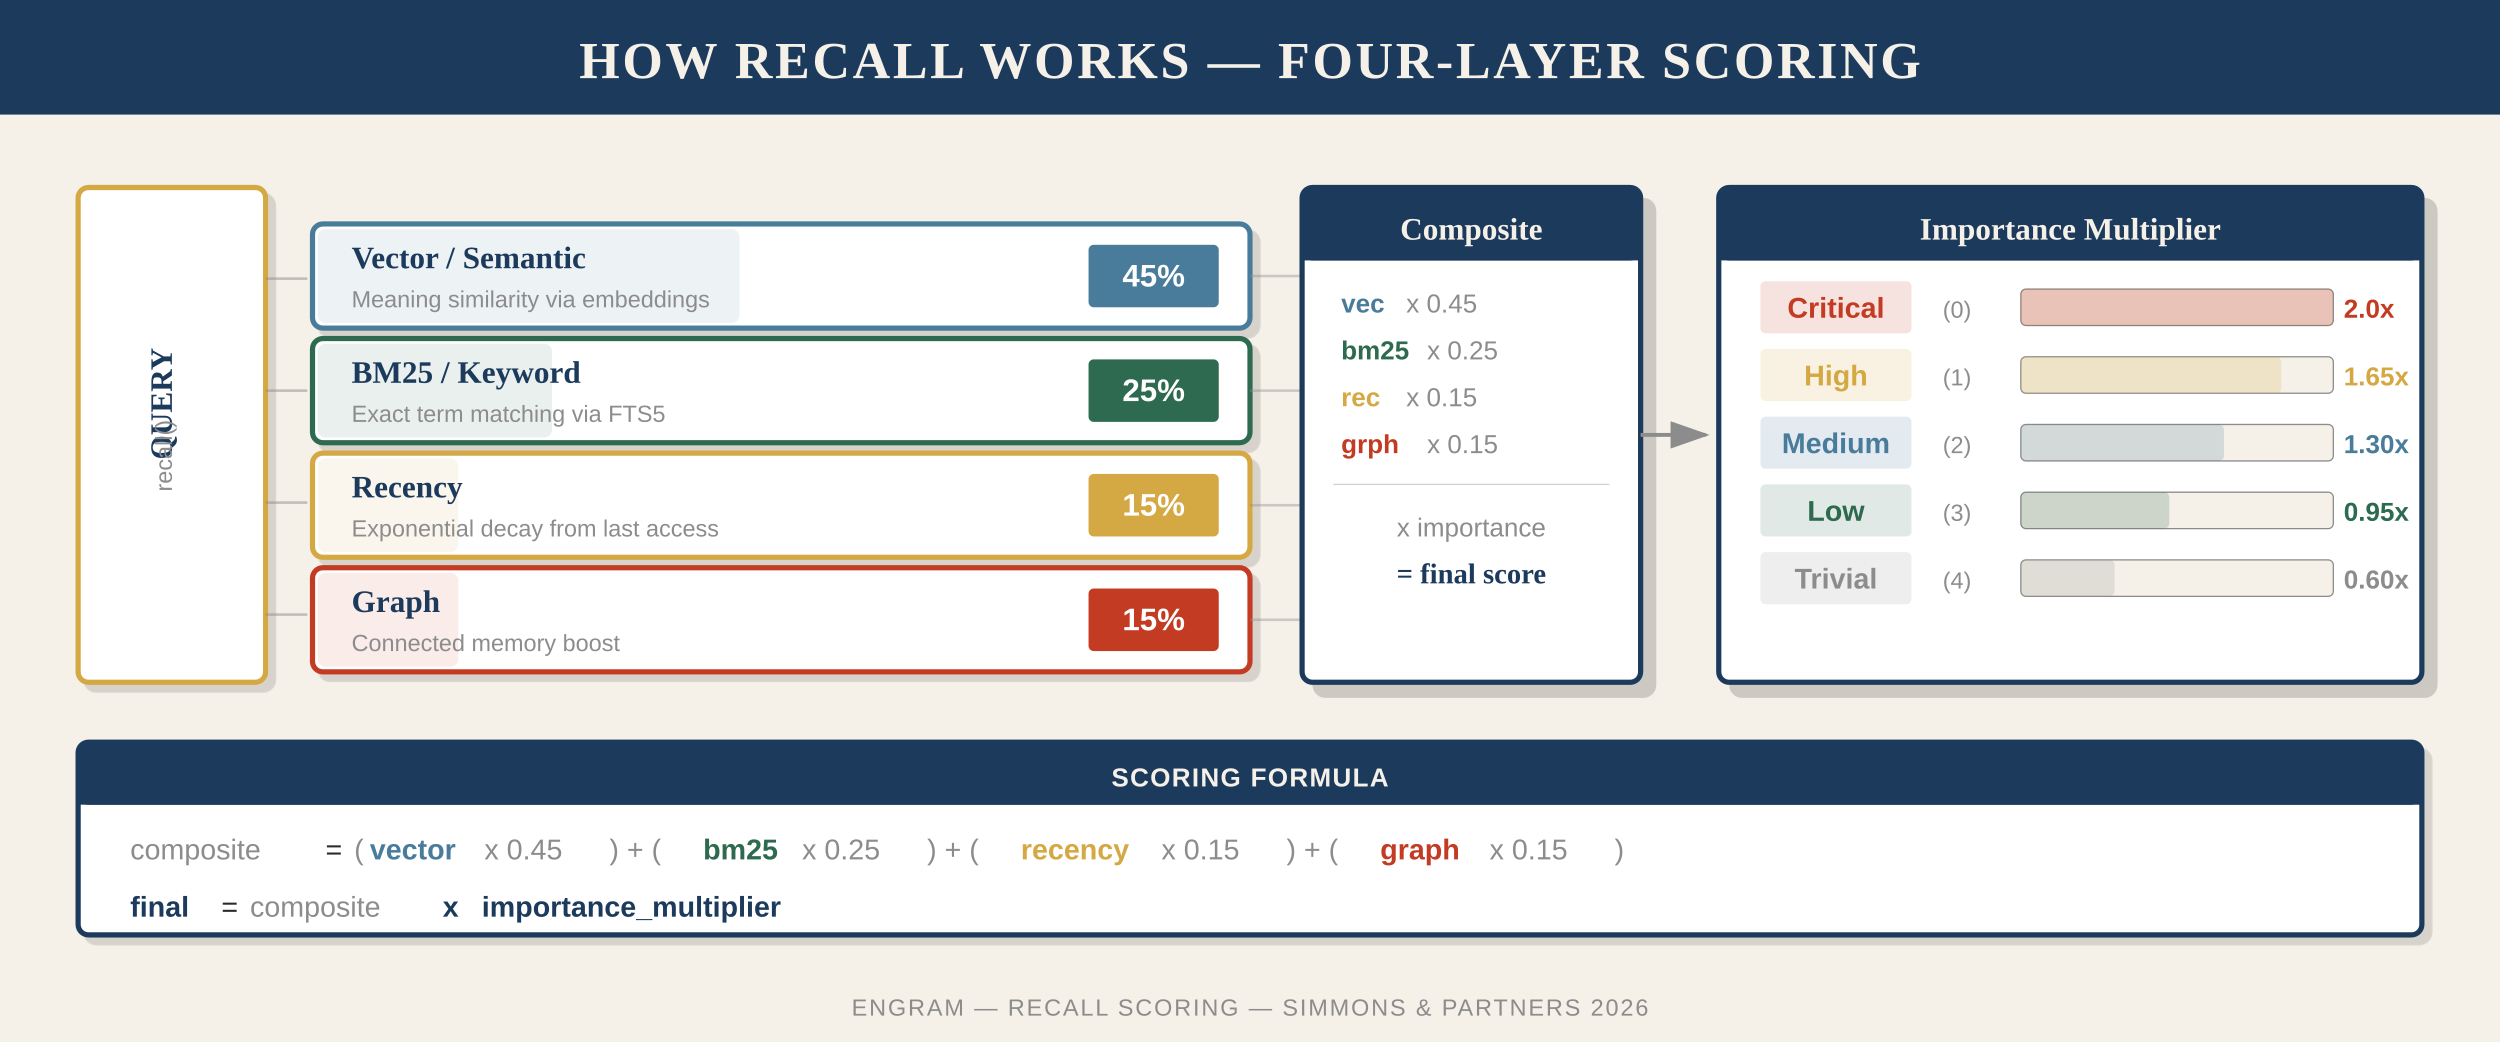
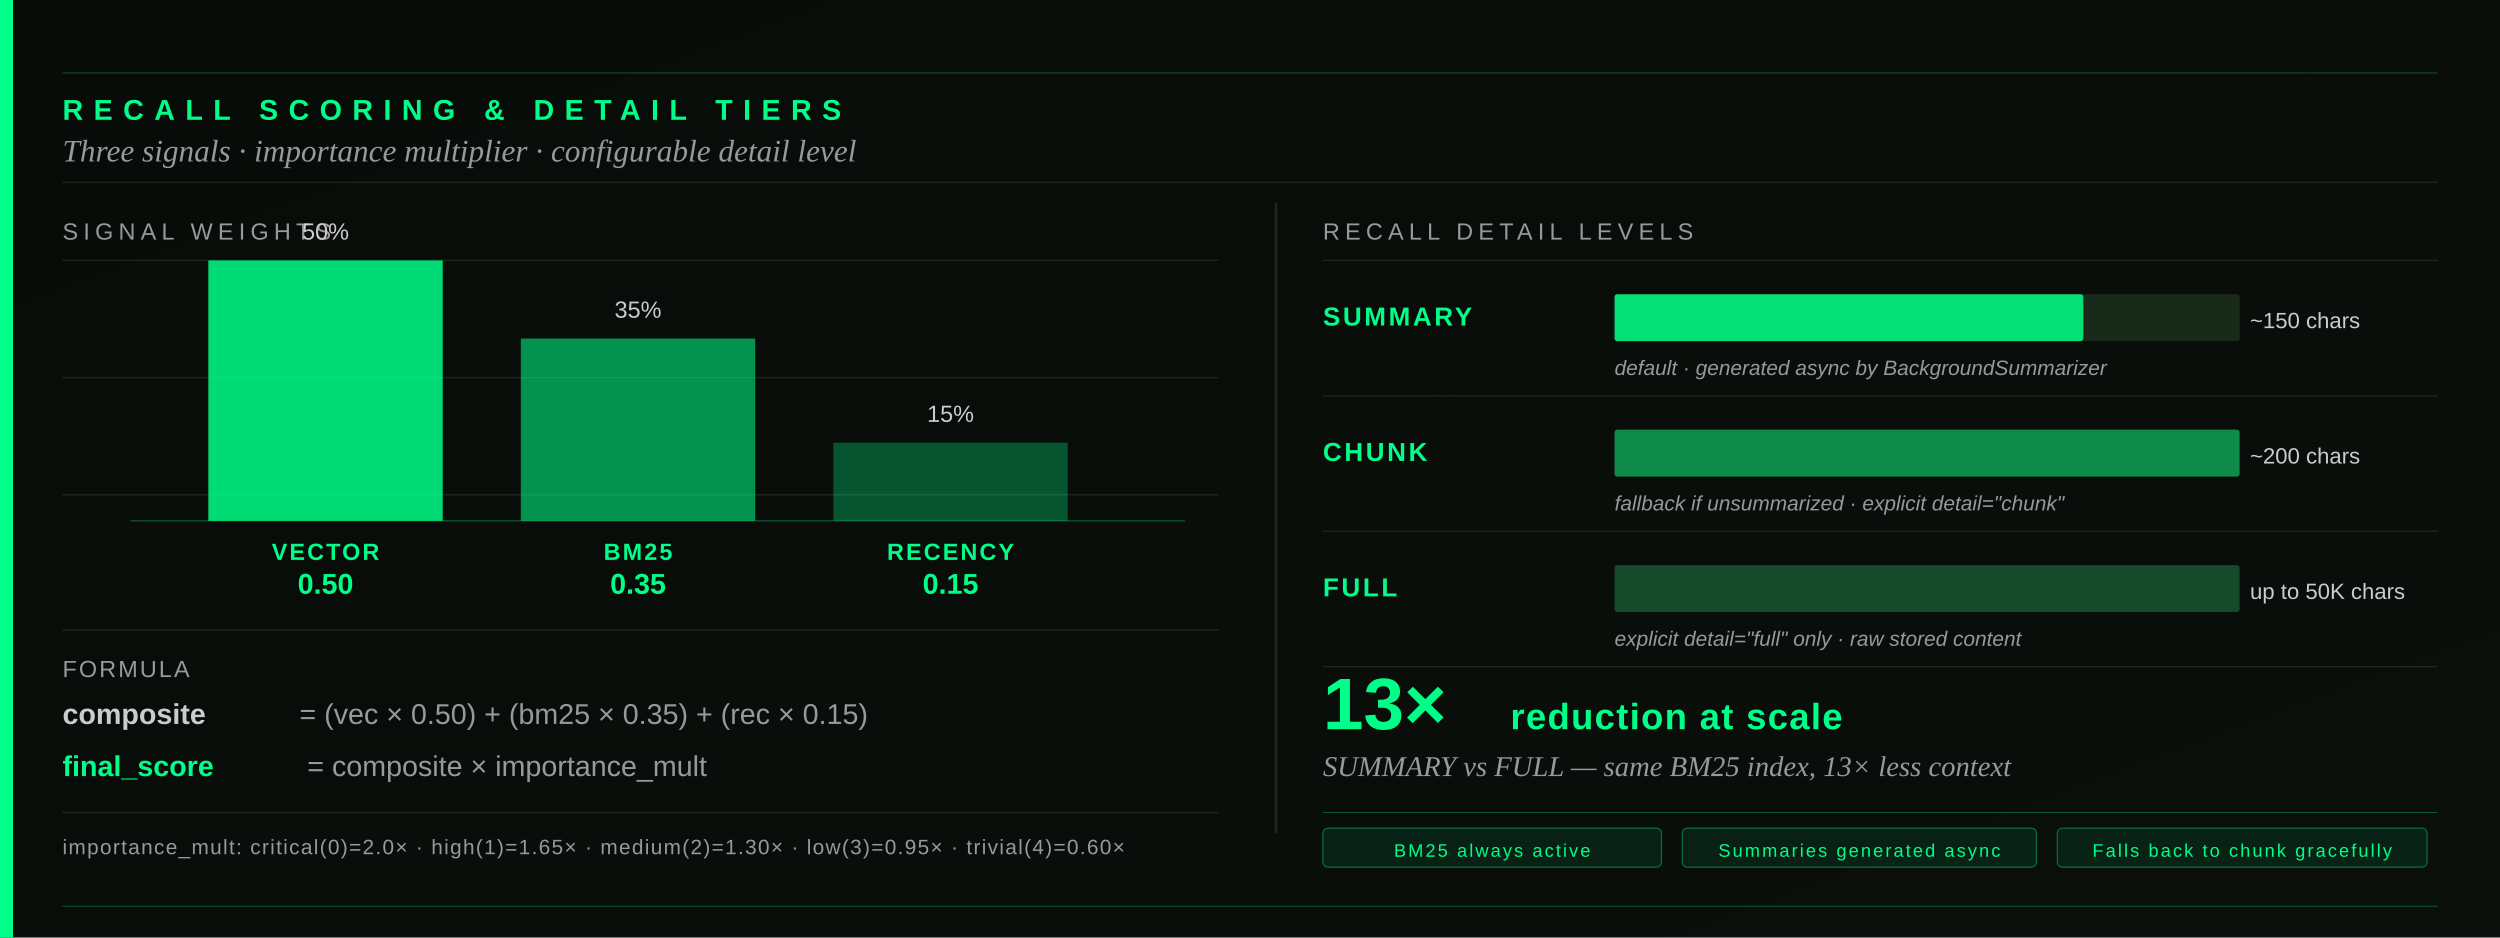
- <svg xmlns="http://www.w3.org/2000/svg" viewBox="0 0 960 400" width="100%">
+ <svg xmlns="http://www.w3.org/2000/svg" viewBox="0 0 960 360" width="100%">
  <defs>
-     <filter id="shadow-standard" x="-5%" y="-5%" width="115%" height="115%">
-       <feDropShadow dx="3" dy="3" stdDeviation="0" flood-color="#2B2B2B" flood-opacity="0.15" />
-     </filter>
-     <filter id="shadow-elevated" x="-5%" y="-5%" width="115%" height="115%">
-       <feDropShadow dx="5" dy="5" stdDeviation="0" flood-color="#2B2B2B" flood-opacity="0.2" />
-     </filter>
-     <marker id="arrowhead" markerWidth="10" markerHeight="7" refX="9" refY="3.5" orient="auto">
-       <polygon points="0 0, 10 3.5, 0 7" fill="#8C8C8C" />
-     </marker>
-     <style>
-       @media (prefers-color-scheme: dark) {
-         .bg-ivory { fill: #1A1A2E; }
-         .text-navy { fill: #F5F0E8; }
-         .text-charcoal { fill: #E0E0E0; }
-         .card-fill { fill: #2B2B3D; }
-       }
-     </style>
+     <linearGradient id="bg" x1="0%" y1="0%" x2="100%" y2="100%">
+       <stop offset="0%" style="stop-color:#080c09" />
+       <stop offset="100%" style="stop-color:#0a0f0c" />
+     </linearGradient>
  </defs>
-   <rect class="bg-ivory" width="960" height="400" fill="#F5F0E8" />
-   <rect x="0" y="0" width="960" height="44" fill="#1B3A5C" />
-   <text x="480" y="30" font-family="Georgia, 'Times New Roman', serif" font-weight="700" font-size="20" fill="#F5F0E8" text-anchor="middle" letter-spacing="0.05em">HOW RECALL WORKS — FOUR-LAYER SCORING</text>
-   <g filter="url(#shadow-standard)">
-     <rect class="card-fill" x="30" y="72" width="72" height="190" fill="#FFFFFF" stroke="#D4A843" stroke-width="2" rx="4" />
-     <text x="66" y="155" text-anchor="middle" fill="#1B3A5C" font-family="Georgia, 'Times New Roman', serif" font-weight="700" font-size="12" transform="rotate(-90 66 155)">QUERY</text>
-     <text x="66" y="175" text-anchor="middle" fill="#8C8C8C" font-family="'Helvetica Neue', Arial, sans-serif" font-size="9" transform="rotate(-90 66 175)">recall()</text>
-   </g>
-   <g stroke="#8C8C8C" stroke-width="1" opacity="0.5">
-     <line x1="102" y1="107" x2="118" y2="107" />
-     <line x1="102" y1="150" x2="118" y2="150" />
-     <line x1="102" y1="193" x2="118" y2="193" />
-     <line x1="102" y1="236" x2="118" y2="236" />
-   </g>
-   <g filter="url(#shadow-standard)">
-     <rect class="card-fill" x="120" y="86" width="360" height="40" fill="#FFFFFF" stroke="#4A7C9B" stroke-width="2" rx="4" />
-     <rect x="122" y="88" width="162" height="36" fill="#4A7C9B" opacity="0.1" rx="3" />
-     <text x="135" y="103" fill="#1B3A5C" font-family="Georgia, 'Times New Roman', serif" font-weight="700" font-size="12">Vector / Semantic</text>
-     <text x="135" y="118" fill="#8C8C8C" font-family="'Helvetica Neue', Arial, sans-serif" font-size="9">Meaning similarity via embeddings</text>
-     <rect x="418" y="94" width="50" height="24" fill="#4A7C9B" rx="2" />
-     <text x="443" y="110" text-anchor="middle" fill="#FFFFFF" font-family="'Helvetica Neue', Arial, sans-serif" font-size="12" font-weight="700">45%</text>
-   </g>
-   <g filter="url(#shadow-standard)">
-     <rect class="card-fill" x="120" y="130" width="360" height="40" fill="#FFFFFF" stroke="#2D6A4F" stroke-width="2" rx="4" />
-     <rect x="122" y="132" width="90" height="36" fill="#2D6A4F" opacity="0.1" rx="3" />
-     <text x="135" y="147" fill="#1B3A5C" font-family="Georgia, 'Times New Roman', serif" font-weight="700" font-size="12">BM25 / Keyword</text>
-     <text x="135" y="162" fill="#8C8C8C" font-family="'Helvetica Neue', Arial, sans-serif" font-size="9">Exact term matching via FTS5</text>
-     <rect x="418" y="138" width="50" height="24" fill="#2D6A4F" rx="2" />
-     <text x="443" y="154" text-anchor="middle" fill="#FFFFFF" font-family="'Helvetica Neue', Arial, sans-serif" font-size="12" font-weight="700">25%</text>
-   </g>
-   <g filter="url(#shadow-standard)">
-     <rect class="card-fill" x="120" y="174" width="360" height="40" fill="#FFFFFF" stroke="#D4A843" stroke-width="2" rx="4" />
-     <rect x="122" y="176" width="54" height="36" fill="#D4A843" opacity="0.1" rx="3" />
-     <text x="135" y="191" fill="#1B3A5C" font-family="Georgia, 'Times New Roman', serif" font-weight="700" font-size="12">Recency</text>
-     <text x="135" y="206" fill="#8C8C8C" font-family="'Helvetica Neue', Arial, sans-serif" font-size="9">Exponential decay from last access</text>
-     <rect x="418" y="182" width="50" height="24" fill="#D4A843" rx="2" />
-     <text x="443" y="198" text-anchor="middle" fill="#FFFFFF" font-family="'Helvetica Neue', Arial, sans-serif" font-size="12" font-weight="700">15%</text>
-   </g>
-   <g filter="url(#shadow-standard)">
-     <rect class="card-fill" x="120" y="218" width="360" height="40" fill="#FFFFFF" stroke="#C23B22" stroke-width="2" rx="4" />
-     <rect x="122" y="220" width="54" height="36" fill="#C23B22" opacity="0.1" rx="3" />
-     <text x="135" y="235" fill="#1B3A5C" font-family="Georgia, 'Times New Roman', serif" font-weight="700" font-size="12">Graph</text>
-     <text x="135" y="250" fill="#8C8C8C" font-family="'Helvetica Neue', Arial, sans-serif" font-size="9">Connected memory boost</text>
-     <rect x="418" y="226" width="50" height="24" fill="#C23B22" rx="2" />
-     <text x="443" y="242" text-anchor="middle" fill="#FFFFFF" font-family="'Helvetica Neue', Arial, sans-serif" font-size="12" font-weight="700">15%</text>
-   </g>
-   <g stroke="#8C8C8C" stroke-width="1" opacity="0.4">
-     <path d="M480,106 L500,106 Q510,106 510,120 L510,160" fill="none" />
-     <path d="M480,150 L500,150 Q510,150 510,160" fill="none" />
-     <path d="M480,194 L500,194 Q510,194 510,175" fill="none" />
-     <path d="M480,238 L500,238 Q510,238 510,210 L510,175" fill="none" />
-   </g>
-   <g filter="url(#shadow-elevated)">
-     <rect class="card-fill" x="500" y="72" width="130" height="190" fill="#FFFFFF" stroke="#1B3A5C" stroke-width="2" rx="4" />
-     <rect x="500" y="72" width="130" height="28" fill="#1B3A5C" rx="4" />
-     <rect x="500" y="96" width="130" height="4" fill="#1B3A5C" />
-     <text x="565" y="92" text-anchor="middle" fill="#F5F0E8" font-family="Georgia, 'Times New Roman', serif" font-weight="700" font-size="12">Composite</text>
-     <g font-family="'Helvetica Neue', Arial, sans-serif" font-size="10">
-       <text x="515" y="120" fill="#4A7C9B" font-weight="600">vec</text>
-       <text x="540" y="120" fill="#8C8C8C">x 0.45</text>
-       <text x="515" y="138" fill="#2D6A4F" font-weight="600">bm25</text>
-       <text x="548" y="138" fill="#8C8C8C">x 0.25</text>
-       <text x="515" y="156" fill="#D4A843" font-weight="600">rec</text>
-       <text x="540" y="156" fill="#8C8C8C">x 0.15</text>
-       <text x="515" y="174" fill="#C23B22" font-weight="600">grph</text>
-       <text x="548" y="174" fill="#8C8C8C">x 0.15</text>
-     </g>
-     <line x1="512" y1="186" x2="618" y2="186" stroke="#8C8C8C" stroke-width="0.5" opacity="0.4" />
-     <text x="565" y="206" text-anchor="middle" fill="#8C8C8C" font-family="'Helvetica Neue', Arial, sans-serif" font-size="10">x importance</text>
-     <text x="565" y="224" text-anchor="middle" fill="#1B3A5C" font-family="Georgia, 'Times New Roman', serif" font-weight="700" font-size="11">= final score</text>
-   </g>
-   <line x1="630" y1="167" x2="655" y2="167" stroke="#8C8C8C" stroke-width="1.5" marker-end="url(#arrowhead)" />
-   <g filter="url(#shadow-elevated)">
-     <rect class="card-fill" x="660" y="72" width="270" height="190" fill="#FFFFFF" stroke="#1B3A5C" stroke-width="2" rx="4" />
-     <rect x="660" y="72" width="270" height="28" fill="#1B3A5C" rx="4" />
-     <rect x="660" y="96" width="270" height="4" fill="#1B3A5C" />
-     <text x="795" y="92" text-anchor="middle" fill="#F5F0E8" font-family="Georgia, 'Times New Roman', serif" font-weight="700" font-size="12">Importance Multiplier</text>
-     <g font-family="'Helvetica Neue', Arial, sans-serif" font-size="11">
-       <rect x="676" y="108" width="58" height="20" fill="#C23B22" opacity="0.15" rx="2" />
-       <text x="705" y="122" text-anchor="middle" fill="#C23B22" font-weight="600">Critical</text>
-       <text x="746" y="122" fill="#8C8C8C" font-size="9">(0)</text>
-       <rect x="776" y="111" width="120" height="14" fill="#F5F0E8" stroke="#8C8C8C" stroke-width="0.5" rx="2" />
-       <rect x="776" y="111" width="120" height="14" fill="#C23B22" opacity="0.25" rx="2" />
-       <text x="900" y="122" fill="#C23B22" font-weight="700" font-size="10">2.0x</text>
-       <rect x="676" y="134" width="58" height="20" fill="#D4A843" opacity="0.15" rx="2" />
-       <text x="705" y="148" text-anchor="middle" fill="#D4A843" font-weight="600">High</text>
-       <text x="746" y="148" fill="#8C8C8C" font-size="9">(1)</text>
-       <rect x="776" y="137" width="120" height="14" fill="#F5F0E8" stroke="#8C8C8C" stroke-width="0.5" rx="2" />
-       <rect x="776" y="137" width="100" height="14" fill="#D4A843" opacity="0.2" rx="2" />
-       <text x="900" y="148" fill="#D4A843" font-weight="700" font-size="10">1.65x</text>
-       <rect x="676" y="160" width="58" height="20" fill="#4A7C9B" opacity="0.15" rx="2" />
-       <text x="705" y="174" text-anchor="middle" fill="#4A7C9B" font-weight="600">Medium</text>
-       <text x="746" y="174" fill="#8C8C8C" font-size="9">(2)</text>
-       <rect x="776" y="163" width="120" height="14" fill="#F5F0E8" stroke="#8C8C8C" stroke-width="0.5" rx="2" />
-       <rect x="776" y="163" width="78" height="14" fill="#4A7C9B" opacity="0.2" rx="2" />
-       <text x="900" y="174" fill="#4A7C9B" font-weight="700" font-size="10">1.30x</text>
-       <rect x="676" y="186" width="58" height="20" fill="#2D6A4F" opacity="0.15" rx="2" />
-       <text x="705" y="200" text-anchor="middle" fill="#2D6A4F" font-weight="600">Low</text>
-       <text x="746" y="200" fill="#8C8C8C" font-size="9">(3)</text>
-       <rect x="776" y="189" width="120" height="14" fill="#F5F0E8" stroke="#8C8C8C" stroke-width="0.5" rx="2" />
-       <rect x="776" y="189" width="57" height="14" fill="#2D6A4F" opacity="0.2" rx="2" />
-       <text x="900" y="200" fill="#2D6A4F" font-weight="700" font-size="10">0.95x</text>
-       <rect x="676" y="212" width="58" height="20" fill="#8C8C8C" opacity="0.15" rx="2" />
-       <text x="705" y="226" text-anchor="middle" fill="#8C8C8C" font-weight="600">Trivial</text>
-       <text x="746" y="226" fill="#8C8C8C" font-size="9">(4)</text>
-       <rect x="776" y="215" width="120" height="14" fill="#F5F0E8" stroke="#8C8C8C" stroke-width="0.5" rx="2" />
-       <rect x="776" y="215" width="36" height="14" fill="#8C8C8C" opacity="0.2" rx="2" />
-       <text x="900" y="226" fill="#8C8C8C" font-weight="700" font-size="10">0.60x</text>
-     </g>
-   </g>
-   <g filter="url(#shadow-standard)">
-     <rect class="card-fill" x="30" y="285" width="900" height="74" fill="#FFFFFF" stroke="#1B3A5C" stroke-width="2" rx="4" />
-     <rect x="30" y="285" width="900" height="24" fill="#1B3A5C" rx="4" />
-     <rect x="30" y="305" width="900" height="4" fill="#1B3A5C" />
-     <text x="480" y="302" text-anchor="middle" fill="#F5F0E8" font-family="'Helvetica Neue', Arial, sans-serif" font-weight="600" font-size="10" letter-spacing="0.05em">SCORING FORMULA</text>
-     <g font-family="'Helvetica Neue', Arial, sans-serif" font-size="11">
-       <text x="50" y="330" fill="#8C8C8C">composite</text>
-       <text x="125" y="330" fill="#2B2B2B">=</text>
-       <text x="136" y="330" fill="#8C8C8C">(</text>
-       <text x="142" y="330" fill="#4A7C9B" font-weight="600">vector</text>
-       <text x="186" y="330" fill="#8C8C8C">x 0.45</text>
-       <text x="234" y="330" fill="#8C8C8C">) + (</text>
-       <text x="270" y="330" fill="#2D6A4F" font-weight="600">bm25</text>
-       <text x="308" y="330" fill="#8C8C8C">x 0.25</text>
-       <text x="356" y="330" fill="#8C8C8C">) + (</text>
-       <text x="392" y="330" fill="#D4A843" font-weight="600">recency</text>
-       <text x="446" y="330" fill="#8C8C8C">x 0.15</text>
-       <text x="494" y="330" fill="#8C8C8C">) + (</text>
-       <text x="530" y="330" fill="#C23B22" font-weight="600">graph</text>
-       <text x="572" y="330" fill="#8C8C8C">x 0.15</text>
-       <text x="620" y="330" fill="#8C8C8C">)</text>
-       <text x="50" y="352" fill="#1B3A5C" font-weight="700">final</text>
-       <text x="85" y="352" fill="#2B2B2B">=</text>
-       <text x="96" y="352" fill="#8C8C8C">composite</text>
-       <text x="170" y="352" fill="#1B3A5C" font-weight="700">x</text>
-       <text x="185" y="352" fill="#1B3A5C" font-weight="700">importance_multiplier</text>
-     </g>
-   </g>
-   <text x="480" y="390" text-anchor="middle" fill="#8C8C8C" font-family="'Helvetica Neue', Arial, sans-serif" font-size="9" letter-spacing="0.08em">ENGRAM — RECALL SCORING — SIMMONS &amp; PARTNERS 2026</text>
+   <rect width="960" height="360" fill="url(#bg)" />
+   <rect width="5" height="360" fill="#00ff88" />
+   <line x1="24" y1="28" x2="936" y2="28" stroke="#00ff88" stroke-width="0.4" opacity="0.3" />
+   <text x="24" y="46" font-family="'Helvetica Neue', Arial, sans-serif" font-size="11" fill="#00ff88" font-weight="700" letter-spacing="4">RECALL SCORING &amp; DETAIL TIERS</text>
+   <text x="24" y="62" font-family="Georgia, 'Times New Roman', serif" font-size="12" fill="#999999" font-style="italic">Three signals · importance multiplier · configurable detail level</text>
+   <line x1="24" y1="70" x2="936" y2="70" stroke="#1a2a1a" stroke-width="0.5" />
+   <line x1="490" y1="78" x2="490" y2="320" stroke="#1a2a1a" stroke-width="1" />
+   <text x="24" y="92" font-family="'Helvetica Neue', Arial, sans-serif" font-size="9" fill="#999999" letter-spacing="2">SIGNAL WEIGHTS</text>
+   <line x1="24" y1="100" x2="468" y2="100" stroke="#1a2a1a" stroke-width="0.5" />
+   <line x1="24" y1="145" x2="468" y2="145" stroke="#1a2a1a" stroke-width="0.5" />
+   <line x1="24" y1="190" x2="468" y2="190" stroke="#1a2a1a" stroke-width="0.5" />
+   <rect x="80" y="100" width="90" height="100" fill="#00ff88" opacity="0.85" />
+   <text x="125" y="215" font-family="'Helvetica Neue', Arial, sans-serif" font-size="9" fill="#00ff88" font-weight="700" text-anchor="middle" letter-spacing="0.8">VECTOR</text>
+   <text x="125" y="228" font-family="'Helvetica Neue', Arial, sans-serif" font-size="11" fill="#00ff88" font-weight="900" text-anchor="middle">0.50</text>
+   <text x="125" y="92" font-family="'Helvetica Neue', Arial, sans-serif" font-size="9" fill="#cccccc" text-anchor="middle">50%</text>
+   <rect x="200" y="130" width="90" height="70" fill="#00ff88" opacity="0.55" />
+   <text x="245" y="215" font-family="'Helvetica Neue', Arial, sans-serif" font-size="9" fill="#00ff88" font-weight="700" text-anchor="middle" letter-spacing="0.8">BM25</text>
+   <text x="245" y="228" font-family="'Helvetica Neue', Arial, sans-serif" font-size="11" fill="#00ff88" font-weight="900" text-anchor="middle">0.35</text>
+   <text x="245" y="122" font-family="'Helvetica Neue', Arial, sans-serif" font-size="9" fill="#cccccc" text-anchor="middle">35%</text>
+   <rect x="320" y="170" width="90" height="30" fill="#00ff88" opacity="0.30" />
+   <text x="365" y="215" font-family="'Helvetica Neue', Arial, sans-serif" font-size="9" fill="#00ff88" font-weight="700" text-anchor="middle" letter-spacing="0.8">RECENCY</text>
+   <text x="365" y="228" font-family="'Helvetica Neue', Arial, sans-serif" font-size="11" fill="#00ff88" font-weight="900" text-anchor="middle">0.15</text>
+   <text x="365" y="162" font-family="'Helvetica Neue', Arial, sans-serif" font-size="9" fill="#cccccc" text-anchor="middle">15%</text>
+   <line x1="50" y1="200" x2="455" y2="200" stroke="#00ff88" stroke-width="0.5" opacity="0.3" />
+   <line x1="24" y1="242" x2="468" y2="242" stroke="#1a2a1a" stroke-width="0.5" />
+   <text x="24" y="260" font-family="'Helvetica Neue', Arial, sans-serif" font-size="9" fill="#999999" letter-spacing="0.8">FORMULA</text>
+   <text x="24" y="278" font-family="'Helvetica Neue', Arial, sans-serif" font-size="11" fill="#cccccc" font-weight="700">composite</text>
+   <text x="115" y="278" font-family="'Helvetica Neue', Arial, sans-serif" font-size="11" fill="#999999">= (vec × 0.50) + (bm25 × 0.35) + (rec × 0.15)</text>
+   <text x="24" y="298" font-family="'Helvetica Neue', Arial, sans-serif" font-size="11" fill="#00ff88" font-weight="900">final_score</text>
+   <text x="118" y="298" font-family="'Helvetica Neue', Arial, sans-serif" font-size="11" fill="#999999">= composite × importance_mult</text>
+   <line x1="24" y1="312" x2="468" y2="312" stroke="#1a2a1a" stroke-width="0.5" />
+   <text x="24" y="328" font-family="'Helvetica Neue', Arial, sans-serif" font-size="8" fill="#999999" letter-spacing="0.5">importance_mult: critical(0)=2.0× · high(1)=1.65× · medium(2)=1.30× · low(3)=0.95× · trivial(4)=0.60×</text>
+   <text x="508" y="92" font-family="'Helvetica Neue', Arial, sans-serif" font-size="9" fill="#999999" letter-spacing="2">RECALL DETAIL LEVELS</text>
+   <line x1="508" y1="100" x2="936" y2="100" stroke="#1a2a1a" stroke-width="0.5" />
+   <text x="508" y="125" font-family="'Helvetica Neue', Arial, sans-serif" font-size="10" fill="#00ff88" font-weight="700" letter-spacing="1">SUMMARY</text>
+   <rect x="620" y="113" width="240" height="18" rx="1" fill="#1a2a1a" />
+   <rect x="620" y="113" width="180" height="18" rx="1" fill="#00ff88" opacity="0.85" />
+   <text x="864" y="126" font-family="'Helvetica Neue', Arial, sans-serif" font-size="8.5" fill="#cccccc">~150 chars</text>
+   <text x="620" y="144" font-family="'Helvetica Neue', Arial, sans-serif" font-size="8" fill="#999999" font-style="italic">default · generated async by BackgroundSummarizer</text>
+   <line x1="508" y1="152" x2="936" y2="152" stroke="#1a2a1a" stroke-width="0.5" />
+   <text x="508" y="177" font-family="'Helvetica Neue', Arial, sans-serif" font-size="10" fill="#00ff88" font-weight="700" letter-spacing="1">CHUNK</text>
+   <rect x="620" y="165" width="240" height="18" rx="1" fill="#1a2a1a" />
+   <rect x="620" y="165" width="240" height="18" rx="1" fill="#00ff88" opacity="0.45" />
+   <text x="864" y="178" font-family="'Helvetica Neue', Arial, sans-serif" font-size="8.5" fill="#cccccc">~200 chars</text>
+   <text x="620" y="196" font-family="'Helvetica Neue', Arial, sans-serif" font-size="8" fill="#999999" font-style="italic">fallback if unsummarized · explicit detail="chunk"</text>
+   <line x1="508" y1="204" x2="936" y2="204" stroke="#1a2a1a" stroke-width="0.5" />
+   <text x="508" y="229" font-family="'Helvetica Neue', Arial, sans-serif" font-size="10" fill="#00ff88" font-weight="700" letter-spacing="1">FULL</text>
+   <rect x="620" y="217" width="240" height="18" rx="1" fill="#1a2a1a" />
+   <rect x="620" y="217" width="240" height="18" rx="1" fill="#00ff88" opacity="0.15" />
+   <text x="864" y="230" font-family="'Helvetica Neue', Arial, sans-serif" font-size="8.5" fill="#cccccc">up to 50K chars</text>
+   <text x="620" y="248" font-family="'Helvetica Neue', Arial, sans-serif" font-size="8" fill="#999999" font-style="italic">explicit detail="full" only · raw stored content</text>
+   <line x1="508" y1="256" x2="936" y2="256" stroke="#1a2a1a" stroke-width="0.5" />
+   <text x="508" y="280" font-family="'Helvetica Neue', Arial, sans-serif" font-size="28" fill="#00ff88" font-weight="900">13×</text>
+   <text x="580" y="280" font-family="'Helvetica Neue', Arial, sans-serif" font-size="14" fill="#00ff88" font-weight="700" letter-spacing="0.5">reduction at scale</text>
+   <text x="508" y="298" font-family="Georgia, 'Times New Roman', serif" font-size="11" fill="#999999" font-style="italic">SUMMARY vs FULL — same BM25 index, 13× less context</text>
+   <line x1="508" y1="312" x2="936" y2="312" stroke="#00ff88" stroke-width="0.4" opacity="0.3" />
+   <rect x="508" y="318" width="130" height="15" rx="2" fill="#00ff88" opacity="0.08" />
+   <rect x="508" y="318" width="130" height="15" rx="2" fill="none" stroke="#00ff88" stroke-width="0.5" opacity="0.35" />
+   <text x="573" y="329" font-family="'Helvetica Neue', Arial, sans-serif" font-size="7" fill="#00ff88" text-anchor="middle" letter-spacing="0.8">BM25 always active</text>
+   <rect x="646" y="318" width="136" height="15" rx="2" fill="#00ff88" opacity="0.08" />
+   <rect x="646" y="318" width="136" height="15" rx="2" fill="none" stroke="#00ff88" stroke-width="0.5" opacity="0.35" />
+   <text x="714" y="329" font-family="'Helvetica Neue', Arial, sans-serif" font-size="7" fill="#00ff88" text-anchor="middle" letter-spacing="0.8">Summaries generated async</text>
+   <rect x="790" y="318" width="142" height="15" rx="2" fill="#00ff88" opacity="0.08" />
+   <rect x="790" y="318" width="142" height="15" rx="2" fill="none" stroke="#00ff88" stroke-width="0.5" opacity="0.35" />
+   <text x="861" y="329" font-family="'Helvetica Neue', Arial, sans-serif" font-size="7" fill="#00ff88" text-anchor="middle" letter-spacing="0.8">Falls back to chunk gracefully</text>
+   <line x1="24" y1="348" x2="936" y2="348" stroke="#00ff88" stroke-width="0.4" opacity="0.3" />
</svg>
